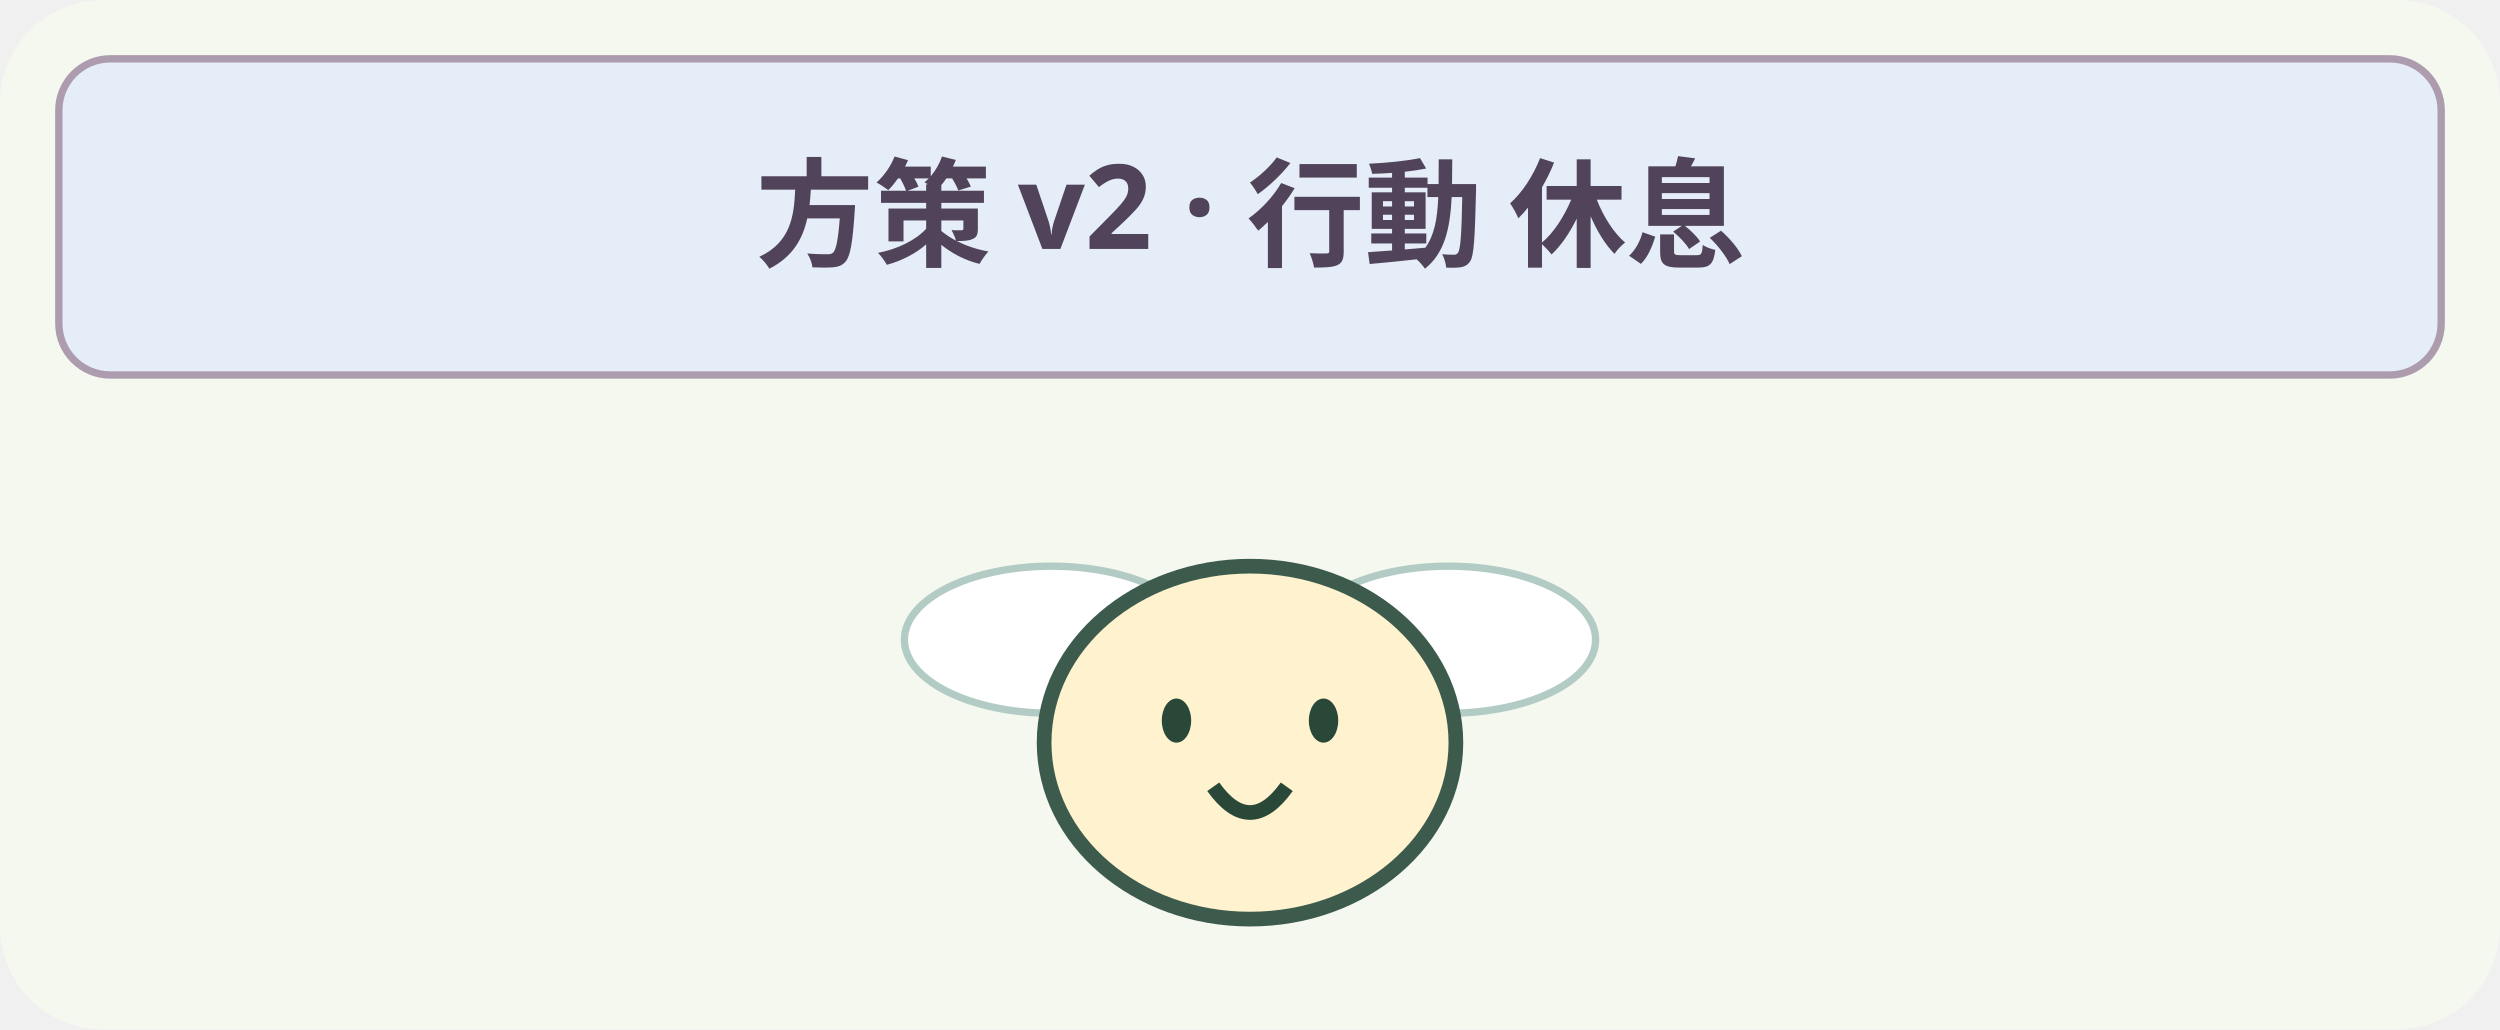
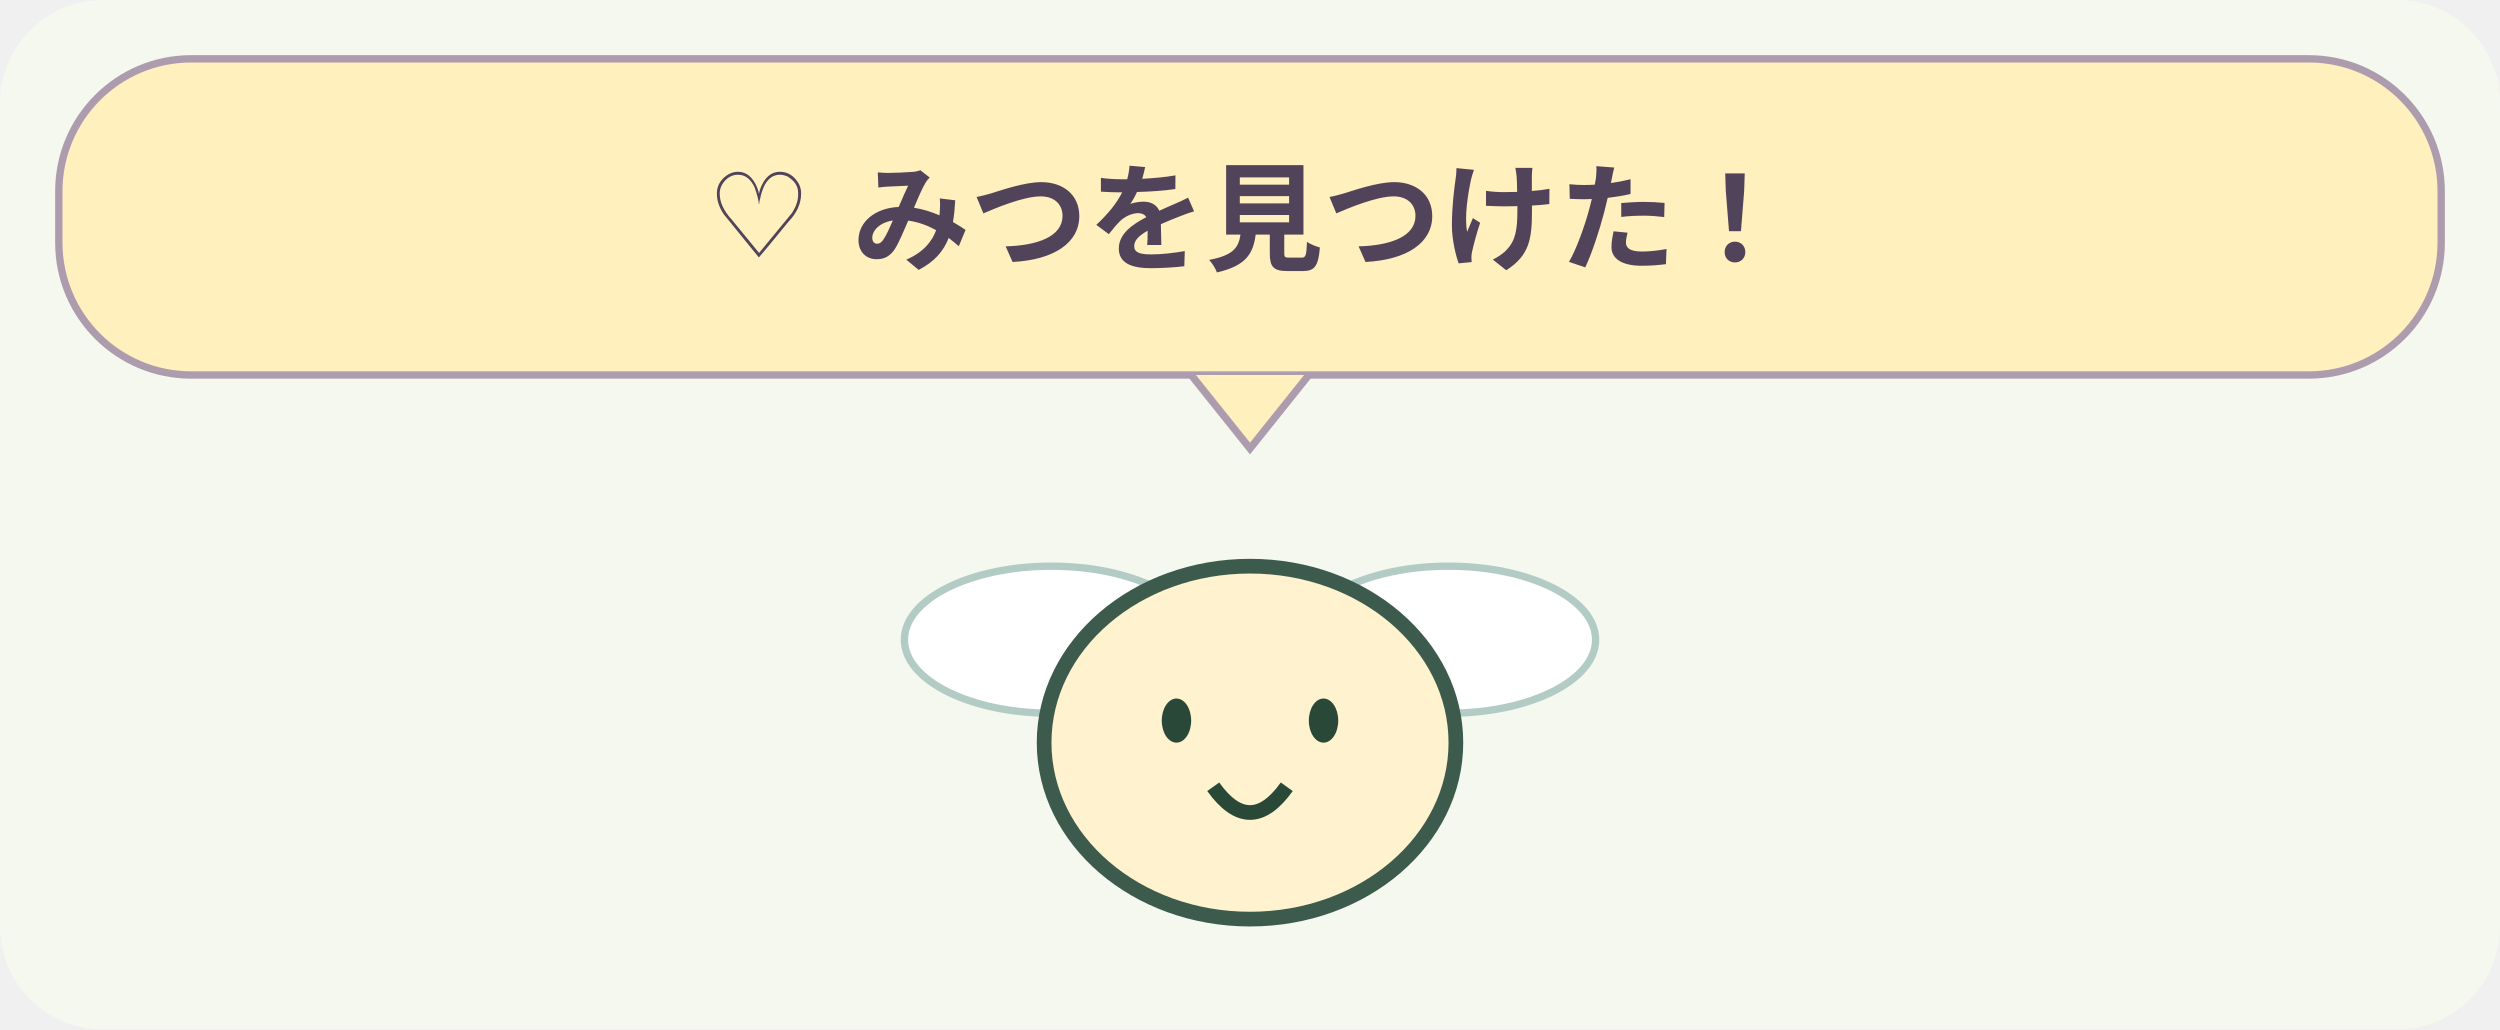
<svg xmlns="http://www.w3.org/2000/svg" width="340" height="140" viewBox="0 0 340 140">
  <rect width="340" height="140" rx="14" fill="#f5f8ef" />
-   <rect x="8" y="8" width="324" height="43" rx="7" fill="#e5edf9" stroke="#ac9cae" />
-   <text x="170" y="35" text-anchor="middle" font-family="system-ui,sans-serif" font-size="16" font-weight="600" fill="#51445a">方策 v2 · 行動 休息</text>
+   <rect x="8" y="8" width="324" height="43" rx="18" fill="#fff0be" stroke="#ac9cae" />
+   <path d="M162 51l8 10 8-10" fill="#fff0be" stroke="#ac9cae" />
+   <text x="170" y="35" text-anchor="middle" font-family="system-ui,sans-serif" font-size="16" font-weight="600" fill="#51445a">♡ みつを見つけた！</text>
  <ellipse cx="143" cy="87" rx="20" ry="10" fill="white" stroke="#b2ccc5" />
  <ellipse cx="197" cy="87" rx="20" ry="10" fill="white" stroke="#b2ccc5" />
  <ellipse cx="170" cy="101" rx="28" ry="24" fill="#fff2cf" stroke="#3c5b4d" stroke-width="2" />
  <ellipse cx="160" cy="98" rx="2" ry="3" fill="#294838" />
  <ellipse cx="180" cy="98" rx="2" ry="3" fill="#294838" />
  <path d="M165 107q5 7 10 0" fill="none" stroke="#294838" stroke-width="2" />
</svg>
